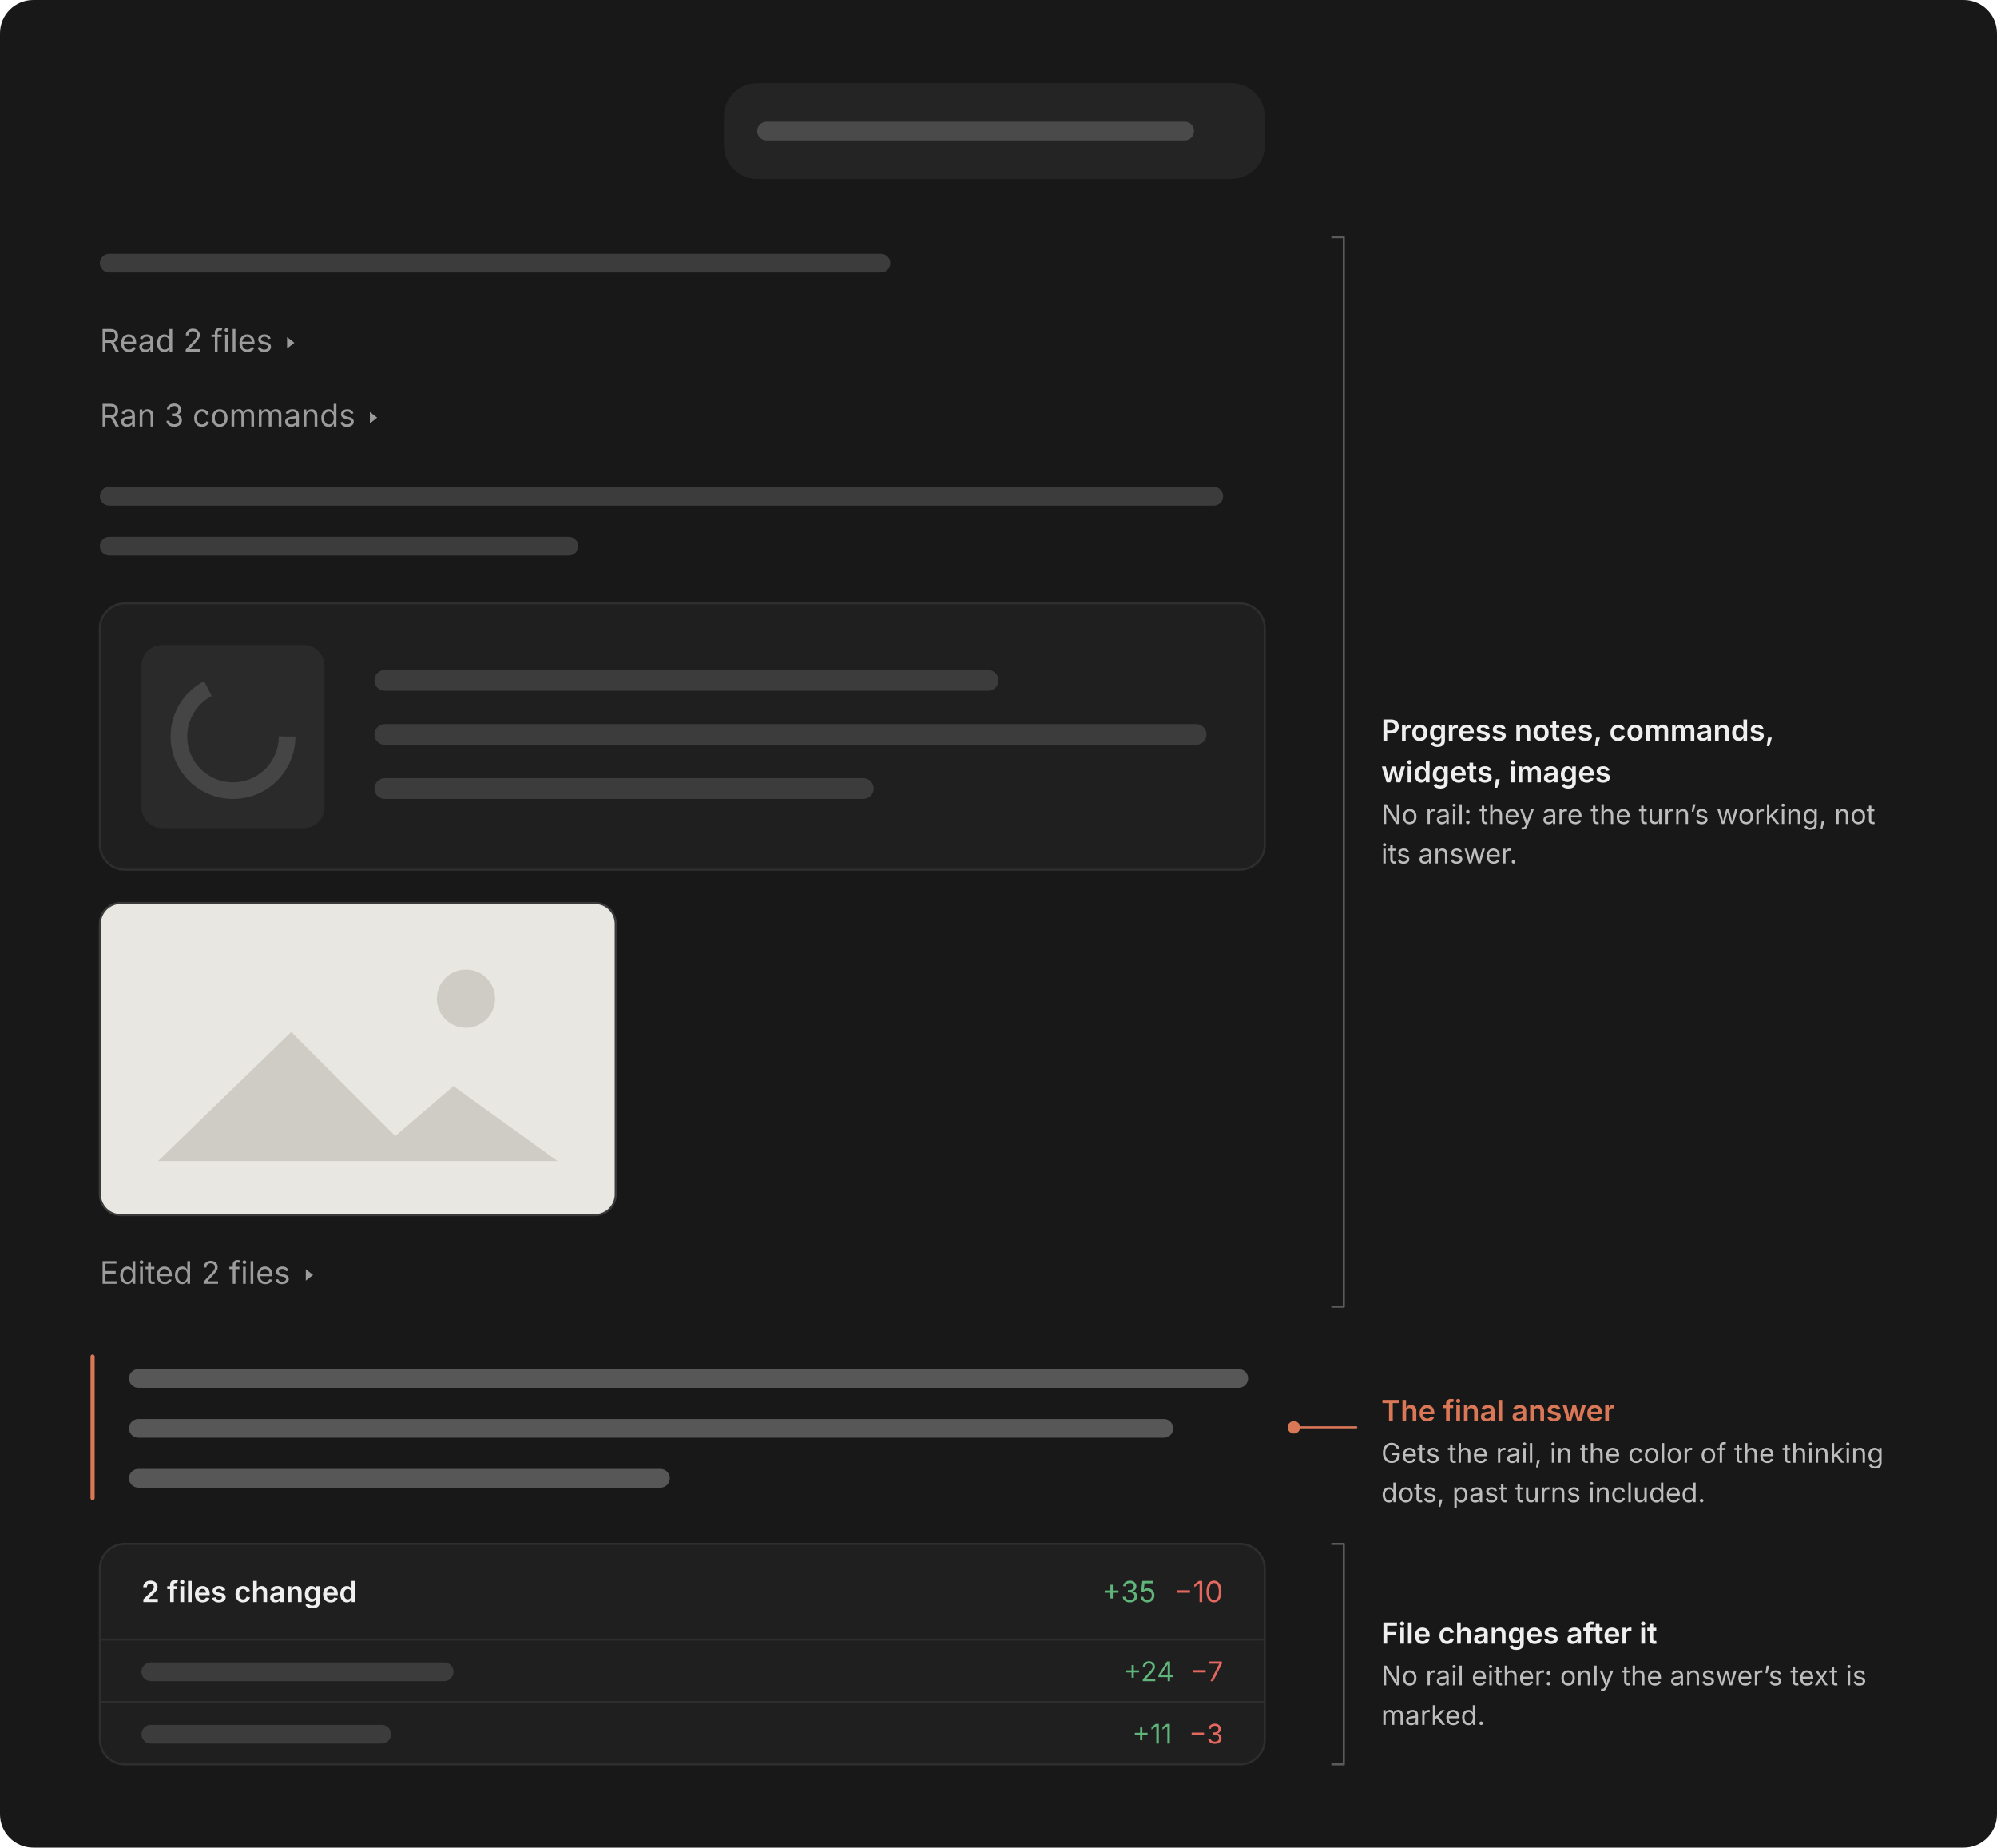
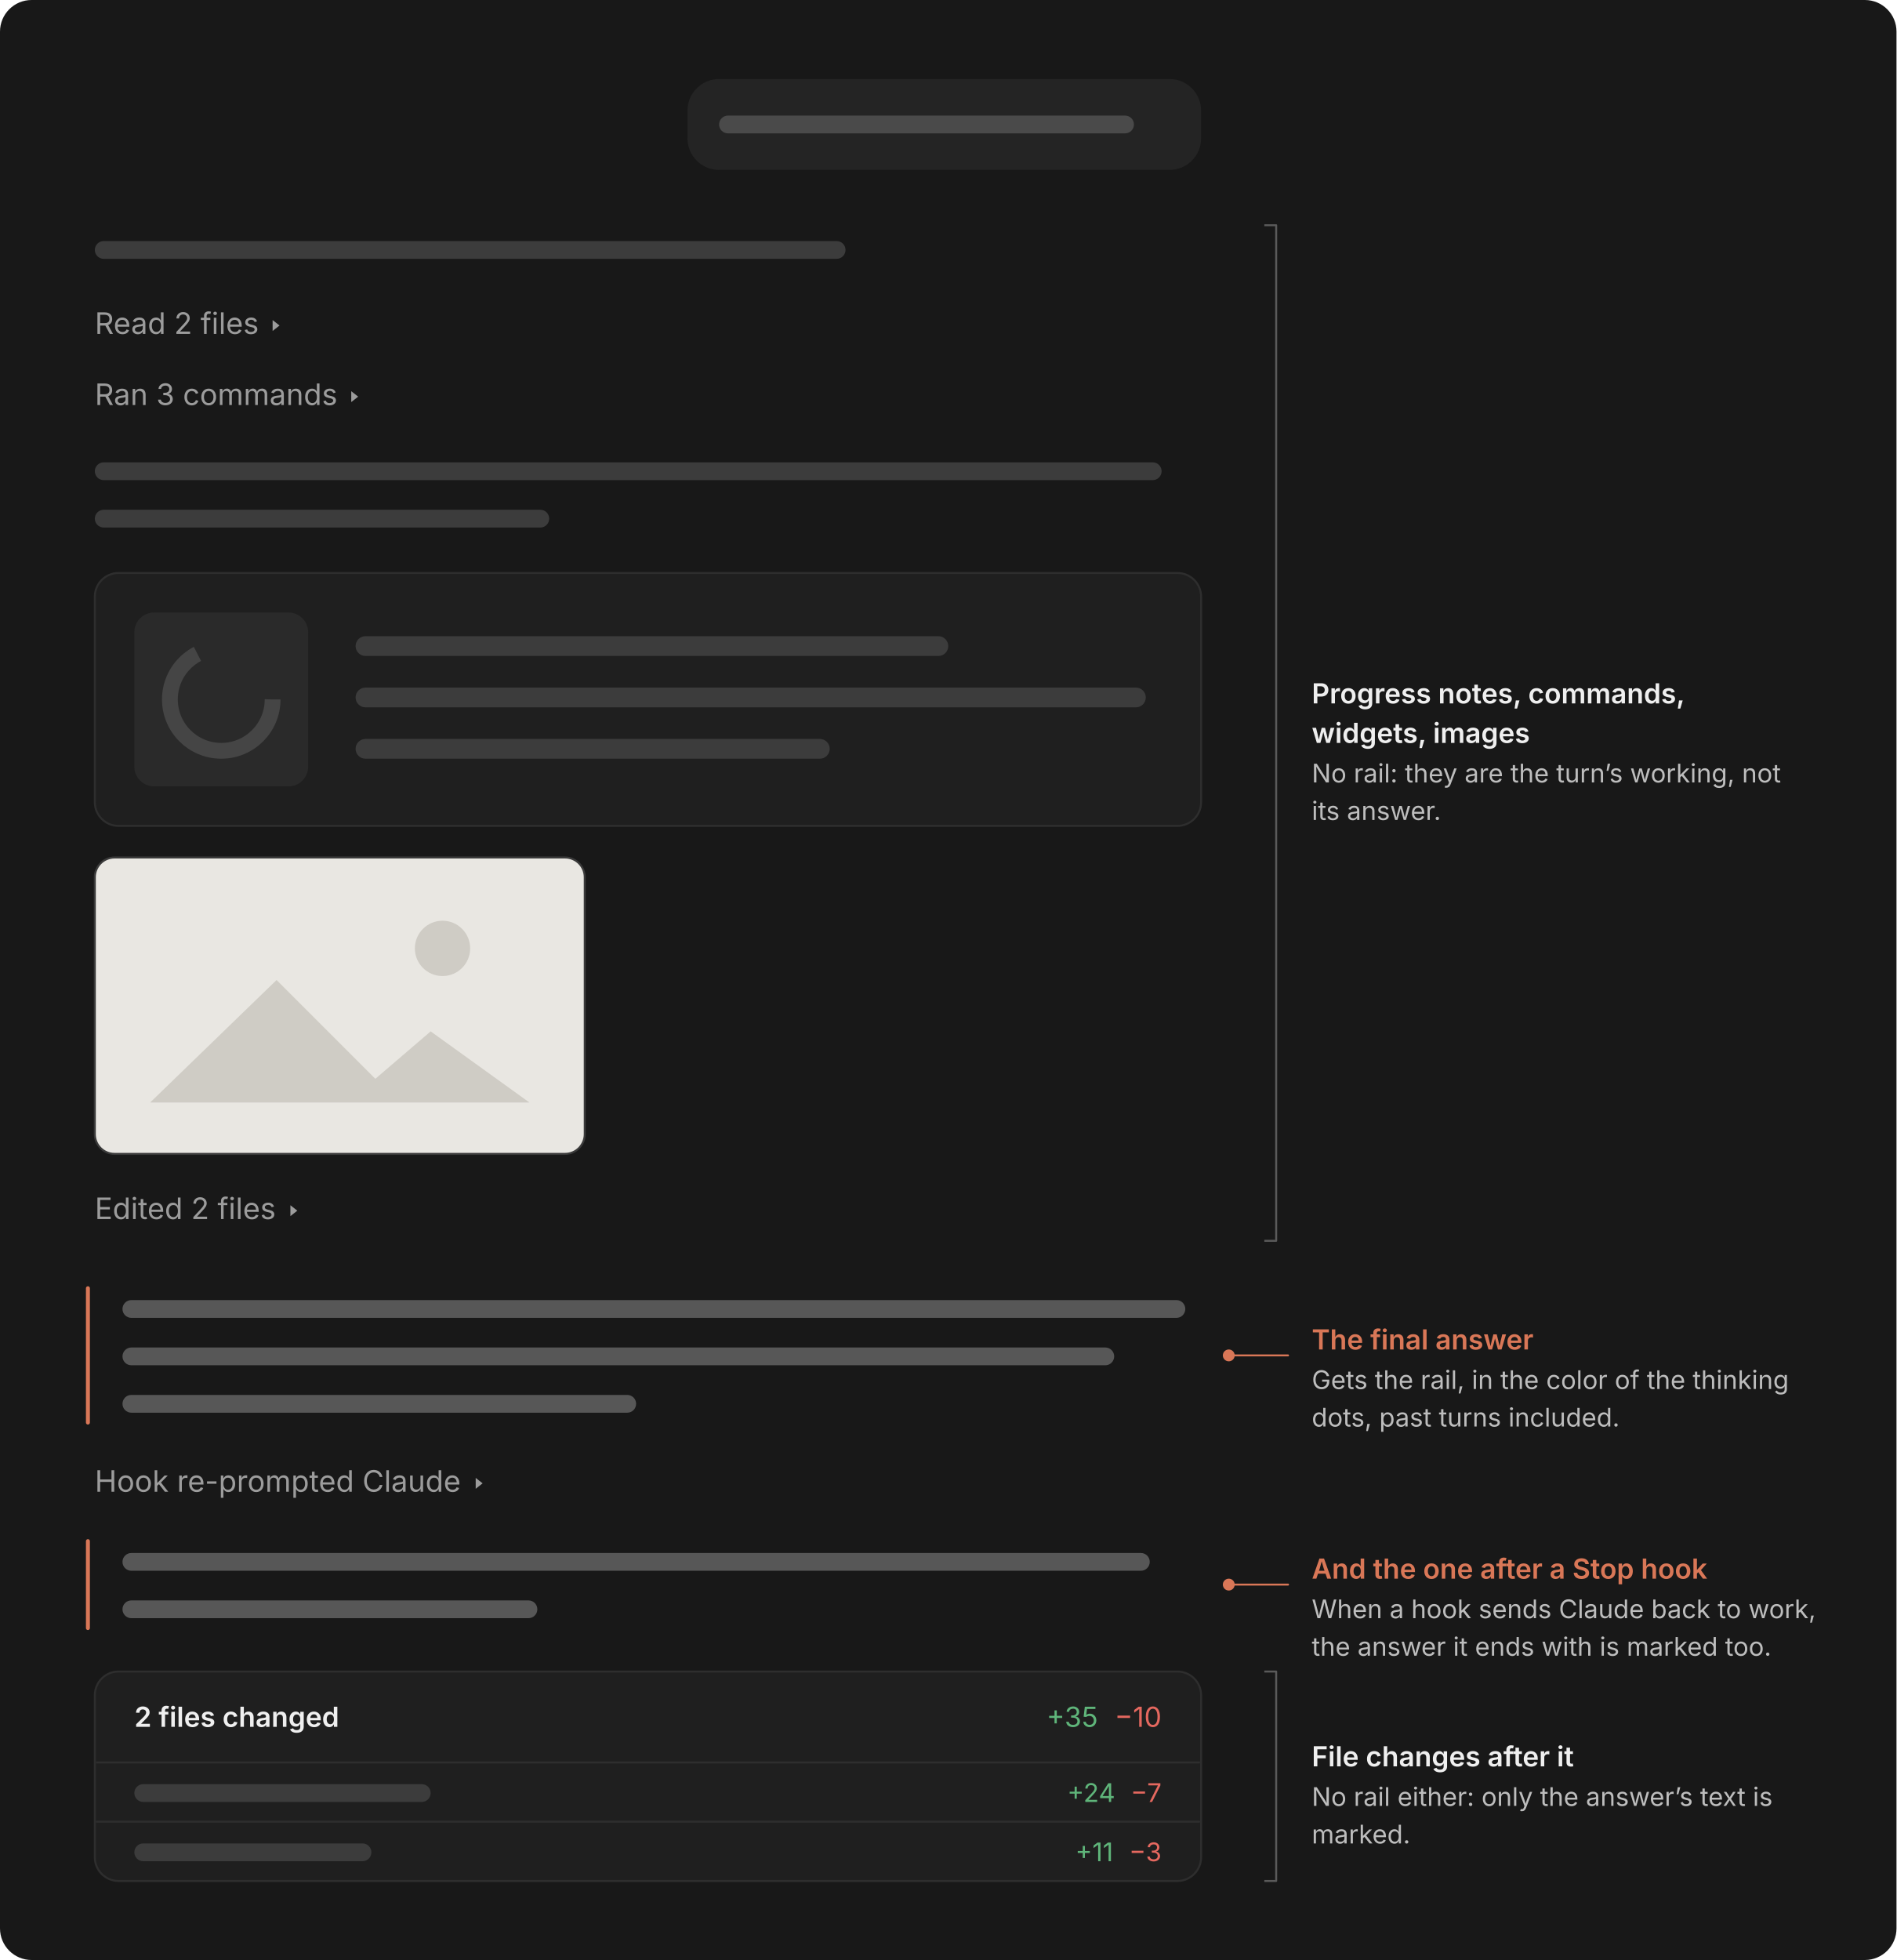
- <svg xmlns="http://www.w3.org/2000/svg" width="960" height="888" viewBox="0 0 960 888" role="img" aria-labelledby="title desc">
+ <svg xmlns="http://www.w3.org/2000/svg" width="960" height="992" viewBox="0 0 960 992" role="img" aria-labelledby="title desc">
  <style>text { font-family: -apple-system, BlinkMacSystemFont, "SF Pro Text", "Segoe UI", Inter, Helvetica, Arial, sans-serif; }</style>
-   <rect width="960" height="888" rx="16" fill="#181818" />
+   <rect width="960" height="992" rx="16" fill="#181818" />
  <rect x="348.0" y="40.0" width="260.0" height="46.0" rx="16" fill="#242424" />
  <rect x="364.0" y="58.5" width="210.0" height="9.0" rx="4.5" fill="#4a4a4a" />
  <rect x="48.0" y="122.0" width="380.0" height="9.0" rx="4.5" fill="#3c3c3c" />
  <text x="48.0" y="169.0" font-size="15" fill="#9c9c9c">Read 2 files</text>
  <path d="M138.0 162.0 l3.5 2.75 l-3.5 2.75 z" fill="#9c9c9c" />
  <text x="48.0" y="205.0" font-size="15" fill="#9c9c9c">Ran 3 commands</text>
  <path d="M177.8 198.0 l3.5 2.75 l-3.5 2.75 z" fill="#9c9c9c" />
  <rect x="48.0" y="234.0" width="540.0" height="9.0" rx="4.5" fill="#3c3c3c" />
  <rect x="48.0" y="258.0" width="230.0" height="9.0" rx="4.5" fill="#3c3c3c" />
  <rect x="48.0" y="290.0" width="560.0" height="128.0" rx="12" fill="#1f1f1f" stroke="#2e2e2e" stroke-width="1" />
  <rect x="68.0" y="310.0" width="88.0" height="88.0" rx="10" fill="#2a2a2a" />
  <circle cx="112.0" cy="354.0" r="26" fill="none" stroke="#454545" stroke-width="8" stroke-dasharray="110 54" />
  <rect x="180.0" y="322.0" width="300.0" height="10.0" rx="5" fill="#3c3c3c" />
  <rect x="180.0" y="348.0" width="400.0" height="10.0" rx="5" fill="#3c3c3c" />
  <rect x="180.0" y="374.0" width="240.0" height="10.0" rx="5" fill="#3c3c3c" />
  <rect x="48.0" y="434.0" width="248.0" height="150.0" rx="10" fill="#e9e7e2" stroke="#3a3a3a" stroke-width="1" />
  <circle cx="224.0" cy="480.0" r="14" fill="#cfccc5" />
  <path d="M76.0 558.0 L140.0 496.0 L190.0 546.0 L218.0 522.0 L268.0 558.0 Z" fill="#cfccc5" />
  <text x="48.0" y="617.0" font-size="15" fill="#9c9c9c">Edited 2 files</text>
  <path d="M147.0 610.0 l3.5 2.75 l-3.5 2.75 z" fill="#9c9c9c" />
  <rect x="62.0" y="658.0" width="538.0" height="9.0" rx="4.5" fill="#575757" />
  <rect x="62.0" y="682.0" width="502.0" height="9.0" rx="4.5" fill="#575757" />
  <rect x="62.0" y="706.0" width="260.0" height="9.0" rx="4.5" fill="#575757" />
  <rect x="43.5" y="651.0" width="2.0" height="70.0" rx="1" fill="#D97757" />
-   <rect x="48.0" y="742.0" width="560.0" height="106.0" rx="12" fill="#1f1f1f" stroke="#2e2e2e" stroke-width="1" />
-   <text x="68.0" y="770.0" font-size="14" fill="#efefef" font-weight="600">2 files changed</text>
-   <text x="555.8" y="770.0" font-size="14" fill="#5fb57a" text-anchor="end">+35</text>
-   <text x="588.0" y="770.0" font-size="14" fill="#e5685f" text-anchor="end">−10</text>
-   <line x1="49.0" y1="788.0" x2="607.0" y2="788.0" stroke="#2e2e2e" stroke-width="1" stroke-linecap="round" />
-   <rect x="68.0" y="799.0" width="150.0" height="9.0" rx="4.5" fill="#3c3c3c" />
-   <text x="564.5" y="808.0" font-size="13" fill="#5fb57a" text-anchor="end">+24</text>
-   <text x="588.0" y="808.0" font-size="13" fill="#e5685f" text-anchor="end">−7</text>
-   <line x1="49.0" y1="818.0" x2="607.0" y2="818.0" stroke="#2e2e2e" stroke-width="1" stroke-linecap="round" />
-   <rect x="68.0" y="829.0" width="120.0" height="9.0" rx="4.5" fill="#3c3c3c" />
-   <text x="563.5" y="838.0" font-size="13" fill="#5fb57a" text-anchor="end">+11</text>
-   <text x="588.0" y="838.0" font-size="13" fill="#e5685f" text-anchor="end">−3</text>
+   <text x="48.0" y="755.0" font-size="15" fill="#9c9c9c">Hook re-prompted Claude</text>
+   <path d="M240.8 748.0 l3.5 2.75 l-3.5 2.75 z" fill="#9c9c9c" />
+   <rect x="62.0" y="786.0" width="520.0" height="9.0" rx="4.5" fill="#575757" />
+   <rect x="62.0" y="810.0" width="210.0" height="9.0" rx="4.5" fill="#575757" />
+   <rect x="43.5" y="779.0" width="2.0" height="46.0" rx="1" fill="#D97757" />
+   <rect x="48.0" y="846.0" width="560.0" height="106.0" rx="12" fill="#1f1f1f" stroke="#2e2e2e" stroke-width="1" />
+   <text x="68.0" y="874.0" font-size="14" fill="#efefef" font-weight="600">2 files changed</text>
+   <text x="555.8" y="874.0" font-size="14" fill="#5fb57a" text-anchor="end">+35</text>
+   <text x="588.0" y="874.0" font-size="14" fill="#e5685f" text-anchor="end">−10</text>
+   <line x1="49.0" y1="892.0" x2="607.0" y2="892.0" stroke="#2e2e2e" stroke-width="1" stroke-linecap="round" />
+   <rect x="68.0" y="903.0" width="150.0" height="9.0" rx="4.5" fill="#3c3c3c" />
+   <text x="564.5" y="912.0" font-size="13" fill="#5fb57a" text-anchor="end">+24</text>
+   <text x="588.0" y="912.0" font-size="13" fill="#e5685f" text-anchor="end">−7</text>
+   <line x1="49.0" y1="922.0" x2="607.0" y2="922.0" stroke="#2e2e2e" stroke-width="1" stroke-linecap="round" />
+   <rect x="68.0" y="933.0" width="120.0" height="9.0" rx="4.5" fill="#3c3c3c" />
+   <text x="563.5" y="942.0" font-size="13" fill="#5fb57a" text-anchor="end">+11</text>
+   <text x="588.0" y="942.0" font-size="13" fill="#e5685f" text-anchor="end">−3</text>
  <path d="M640.0 114.0 H646.0 V628.0 H640.0" fill="none" stroke="#5a5a5a" stroke-width="1" stroke-linejoin="round" />
  <text x="664.0" y="356.0" font-size="14" fill="#efefef" font-weight="600">Progress notes, commands,</text>
  <text x="664.0" y="376.0" font-size="14" fill="#efefef" font-weight="600">widgets, images</text>
  <text x="664.0" y="396.0" font-size="13" fill="#bdbdbd">No rail: they are the turn’s working, not</text>
  <text x="664.0" y="415.0" font-size="13" fill="#bdbdbd">its answer.</text>
  <circle cx="622.0" cy="686.0" r="3" fill="#D97757" />
  <line x1="622.0" y1="686.0" x2="652.0" y2="686.0" stroke="#D97757" stroke-width="1" stroke-linecap="round" />
  <text x="664.0" y="683.0" font-size="14" fill="#D97757" font-weight="600">The final answer</text>
  <text x="664.0" y="703.0" font-size="13" fill="#bdbdbd">Gets the rail, in the color of the thinking</text>
  <text x="664.0" y="722.0" font-size="13" fill="#bdbdbd">dots, past turns included.</text>
-   <path d="M640.0 742.0 H646.0 V848.0 H640.0" fill="none" stroke="#5a5a5a" stroke-width="1" stroke-linejoin="round" />
-   <text x="664.0" y="790.0" font-size="14" fill="#efefef" font-weight="600">File changes after it</text>
-   <text x="664.0" y="810.0" font-size="13" fill="#bdbdbd">No rail either: only the answer’s text is</text>
-   <text x="664.0" y="829.0" font-size="13" fill="#bdbdbd">marked.</text>
+   <circle cx="622.0" cy="802.0" r="3" fill="#D97757" />
+   <line x1="622.0" y1="802.0" x2="652.0" y2="802.0" stroke="#D97757" stroke-width="1" stroke-linecap="round" />
+   <text x="664.0" y="799.0" font-size="14" fill="#D97757" font-weight="600">And the one after a Stop hook</text>
+   <text x="664.0" y="819.0" font-size="13" fill="#bdbdbd">When a hook sends Claude back to work,</text>
+   <text x="664.0" y="838.0" font-size="13" fill="#bdbdbd">the answer it ends with is marked too.</text>
+   <path d="M640.0 846.0 H646.0 V952.0 H640.0" fill="none" stroke="#5a5a5a" stroke-width="1" stroke-linejoin="round" />
+   <text x="664.0" y="894.0" font-size="14" fill="#efefef" font-weight="600">File changes after it</text>
+   <text x="664.0" y="914.0" font-size="13" fill="#bdbdbd">No rail either: only the answer’s text is</text>
+   <text x="664.0" y="933.0" font-size="13" fill="#bdbdbd">marked.</text>
</svg>
